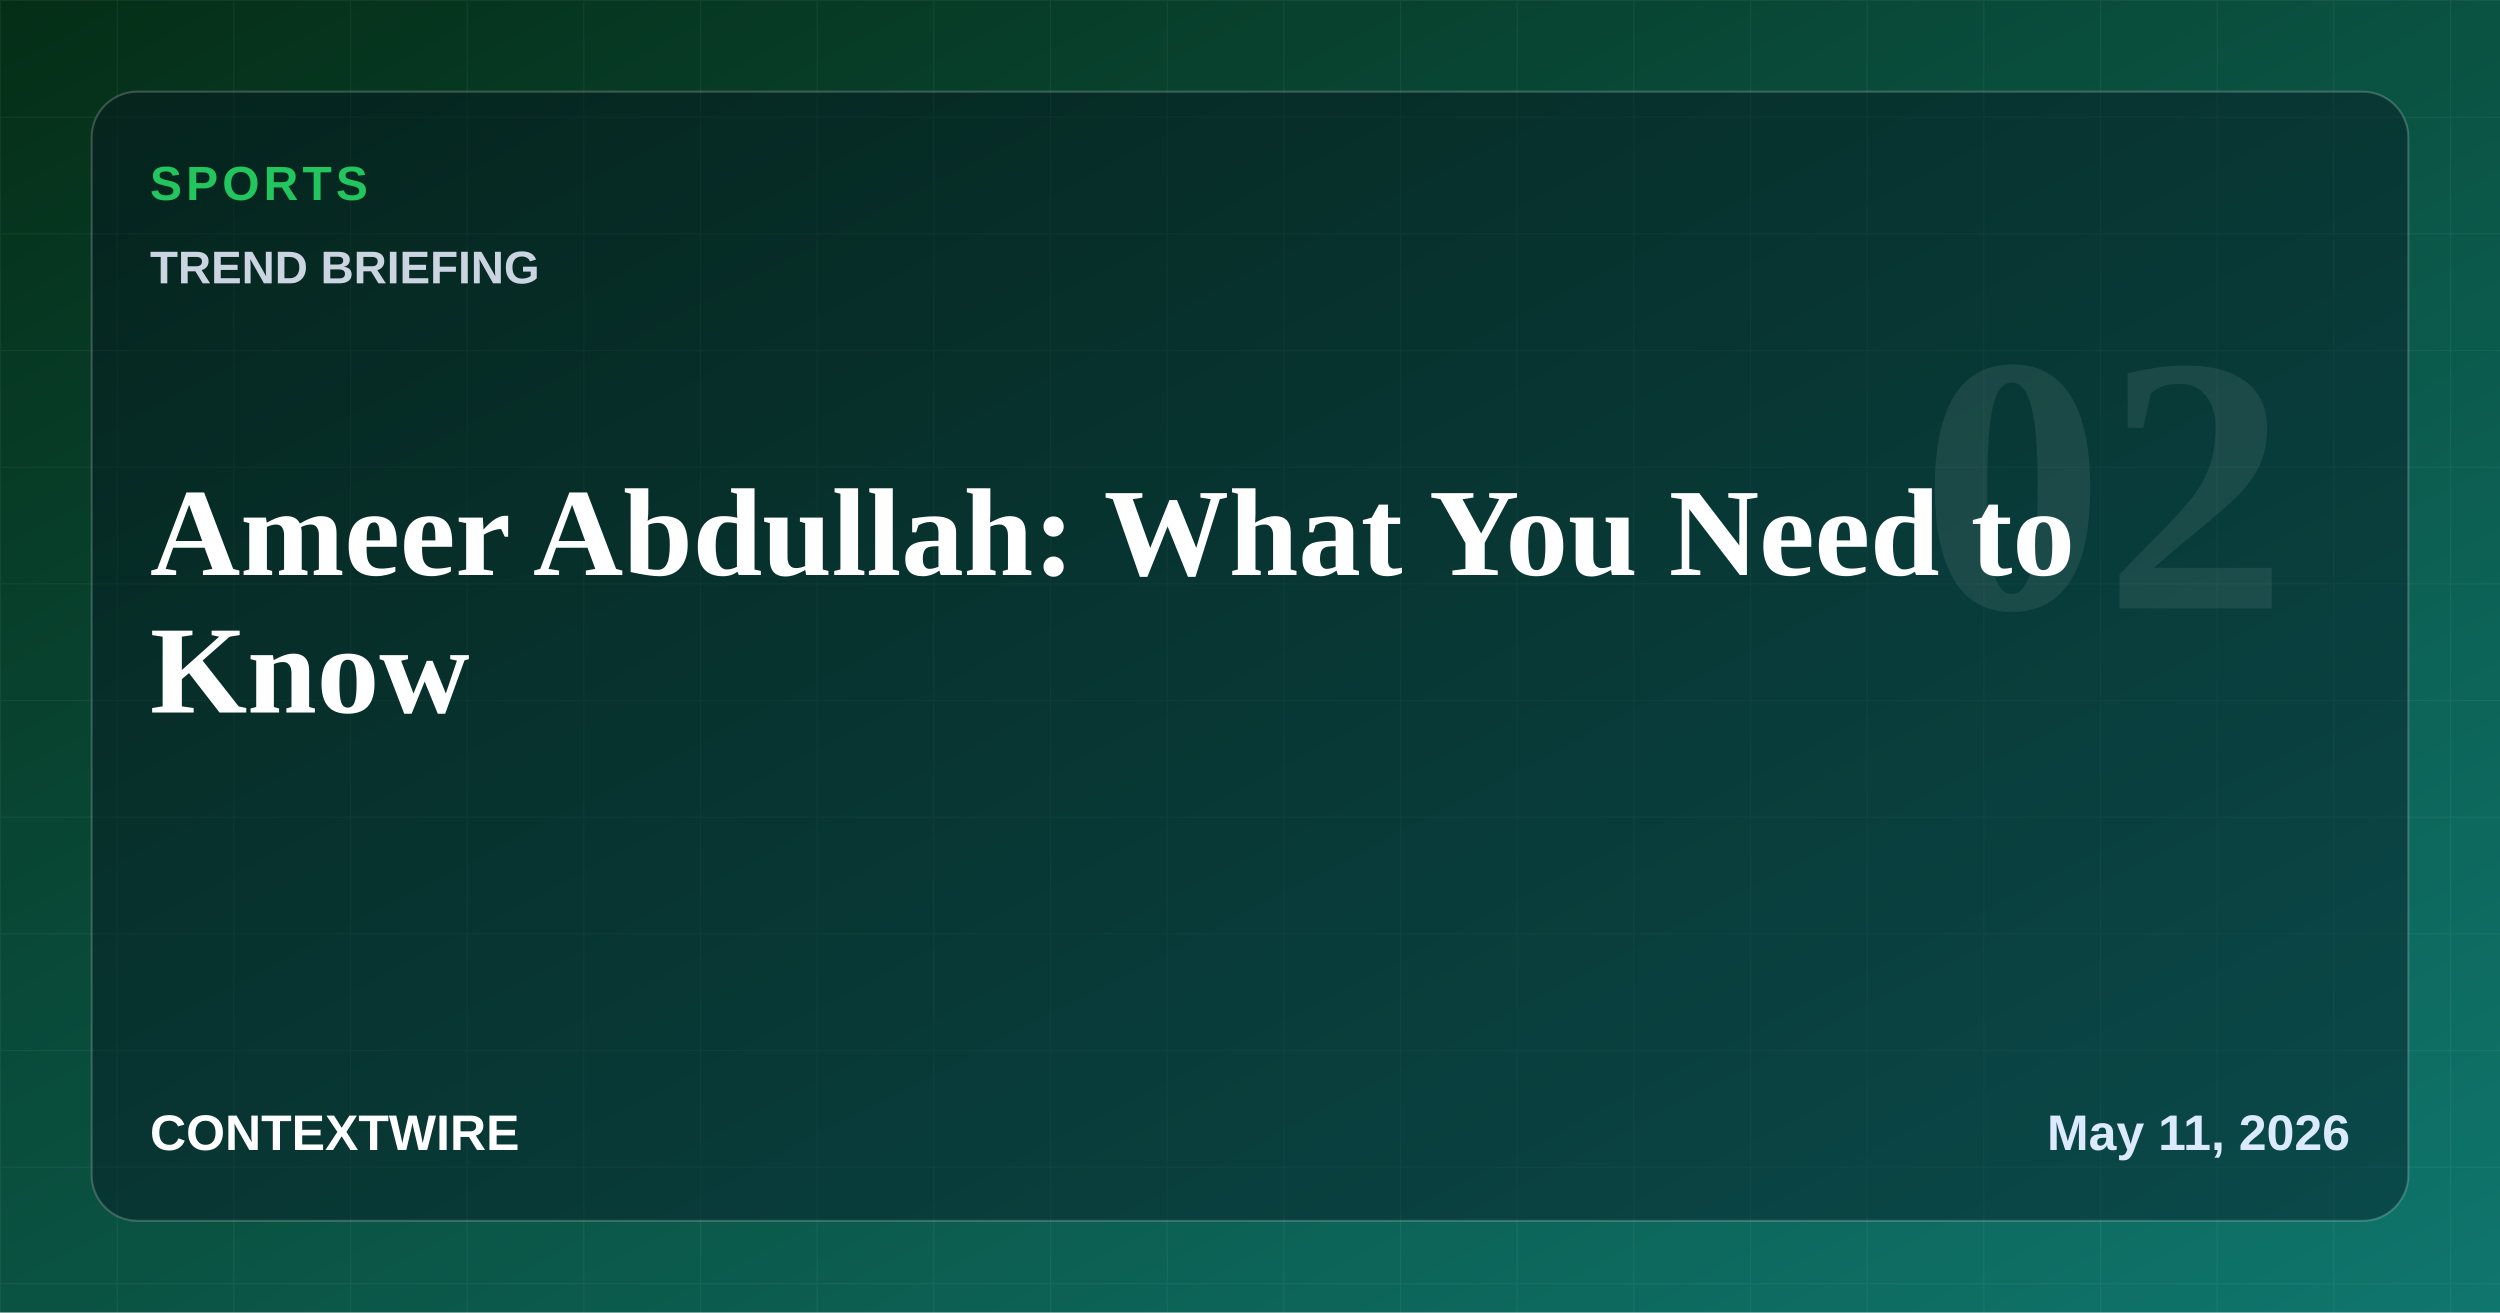
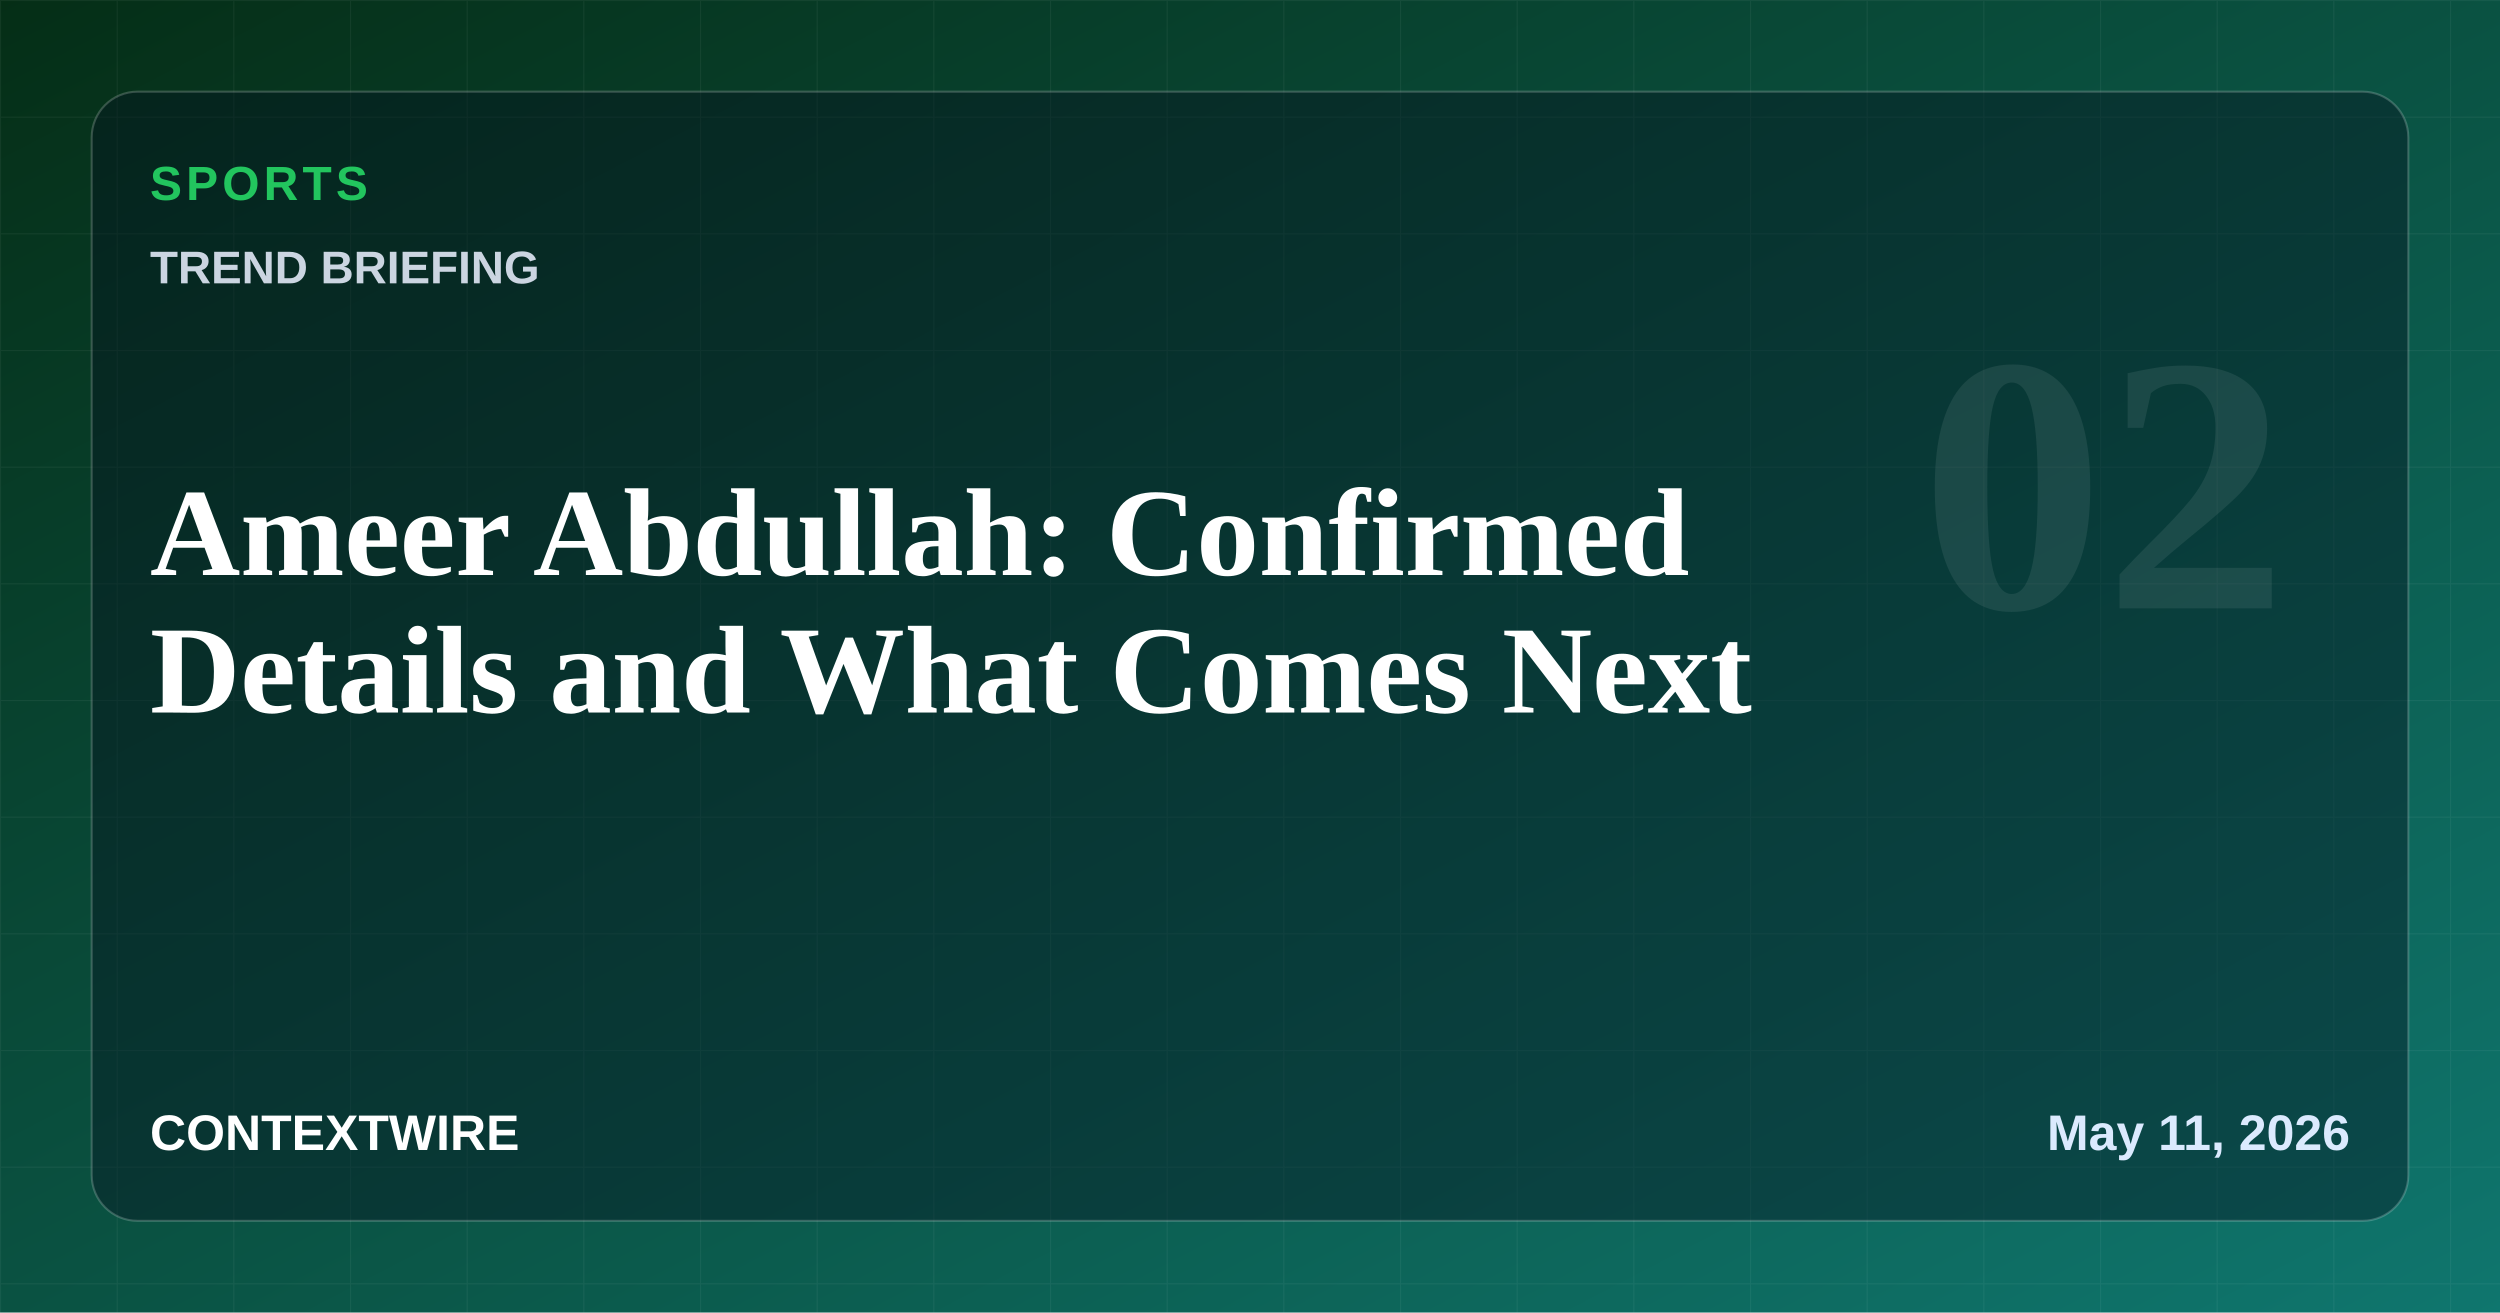
- <svg xmlns="http://www.w3.org/2000/svg" width="1200" height="630" viewBox="0 0 1200 630" role="img" aria-label="Ameer Abdullah: What You Need to Know">
+ <svg xmlns="http://www.w3.org/2000/svg" width="1200" height="630" viewBox="0 0 1200 630" role="img" aria-label="Ameer Abdullah: Confirmed Details and What Comes Next">
  <defs>
    <linearGradient id="bg" x1="0" y1="0" x2="1" y2="1">
      <stop offset="0" stop-color="#052e16" />
      <stop offset="1" stop-color="#0f766e" />
    </linearGradient>
    <pattern id="grid" width="56" height="56" patternUnits="userSpaceOnUse">
      <path d="M56 0H0v56" fill="none" stroke="#ffffff" stroke-opacity=".08" stroke-width="1" />
    </pattern>
  </defs>
  <rect width="1200" height="630" fill="url(#bg)" />
  <rect width="1200" height="630" fill="url(#grid)" opacity=".65" />
  <rect x="44" y="44" width="1112" height="542" rx="22" fill="#07111f" fill-opacity=".42" stroke="#ffffff" stroke-opacity=".2" />
  <text x="72" y="96" font-family="Arial, Helvetica, sans-serif" font-size="23" font-weight="800" fill="#22c55e" letter-spacing="2">SPORTS</text>
  <text x="72" y="136" font-family="Arial, Helvetica, sans-serif" font-size="22" font-weight="700" fill="#cbd5e1">TREND BRIEFING</text>
-   <text x="72" y="276" font-family="Georgia, 'Times New Roman', serif" font-size="60" font-weight="700" fill="#ffffff">Ameer Abdullah: What You Need to</text>
-   <text x="72" y="342" font-family="Georgia, 'Times New Roman', serif" font-size="60" font-weight="700" fill="#ffffff">Know</text>
+   <text x="72" y="276" font-family="Georgia, 'Times New Roman', serif" font-size="60" font-weight="700" fill="#ffffff">Ameer Abdullah: Confirmed</text>
+   <text x="72" y="342" font-family="Georgia, 'Times New Roman', serif" font-size="60" font-weight="700" fill="#ffffff">Details and What Comes Next</text>
  <text x="72" y="552" font-family="Arial, Helvetica, sans-serif" font-size="24" font-weight="800" fill="#ffffff">CONTEXTWIRE</text>
  <text x="1128" y="552" text-anchor="end" font-family="Arial, Helvetica, sans-serif" font-size="24" font-weight="700" fill="#dbeafe">May 11, 2026</text>
  <text x="1010" y="292" text-anchor="middle" font-family="Georgia, 'Times New Roman', serif" font-size="176" font-weight="700" fill="#ffffff" opacity=".08">02</text>
</svg>
